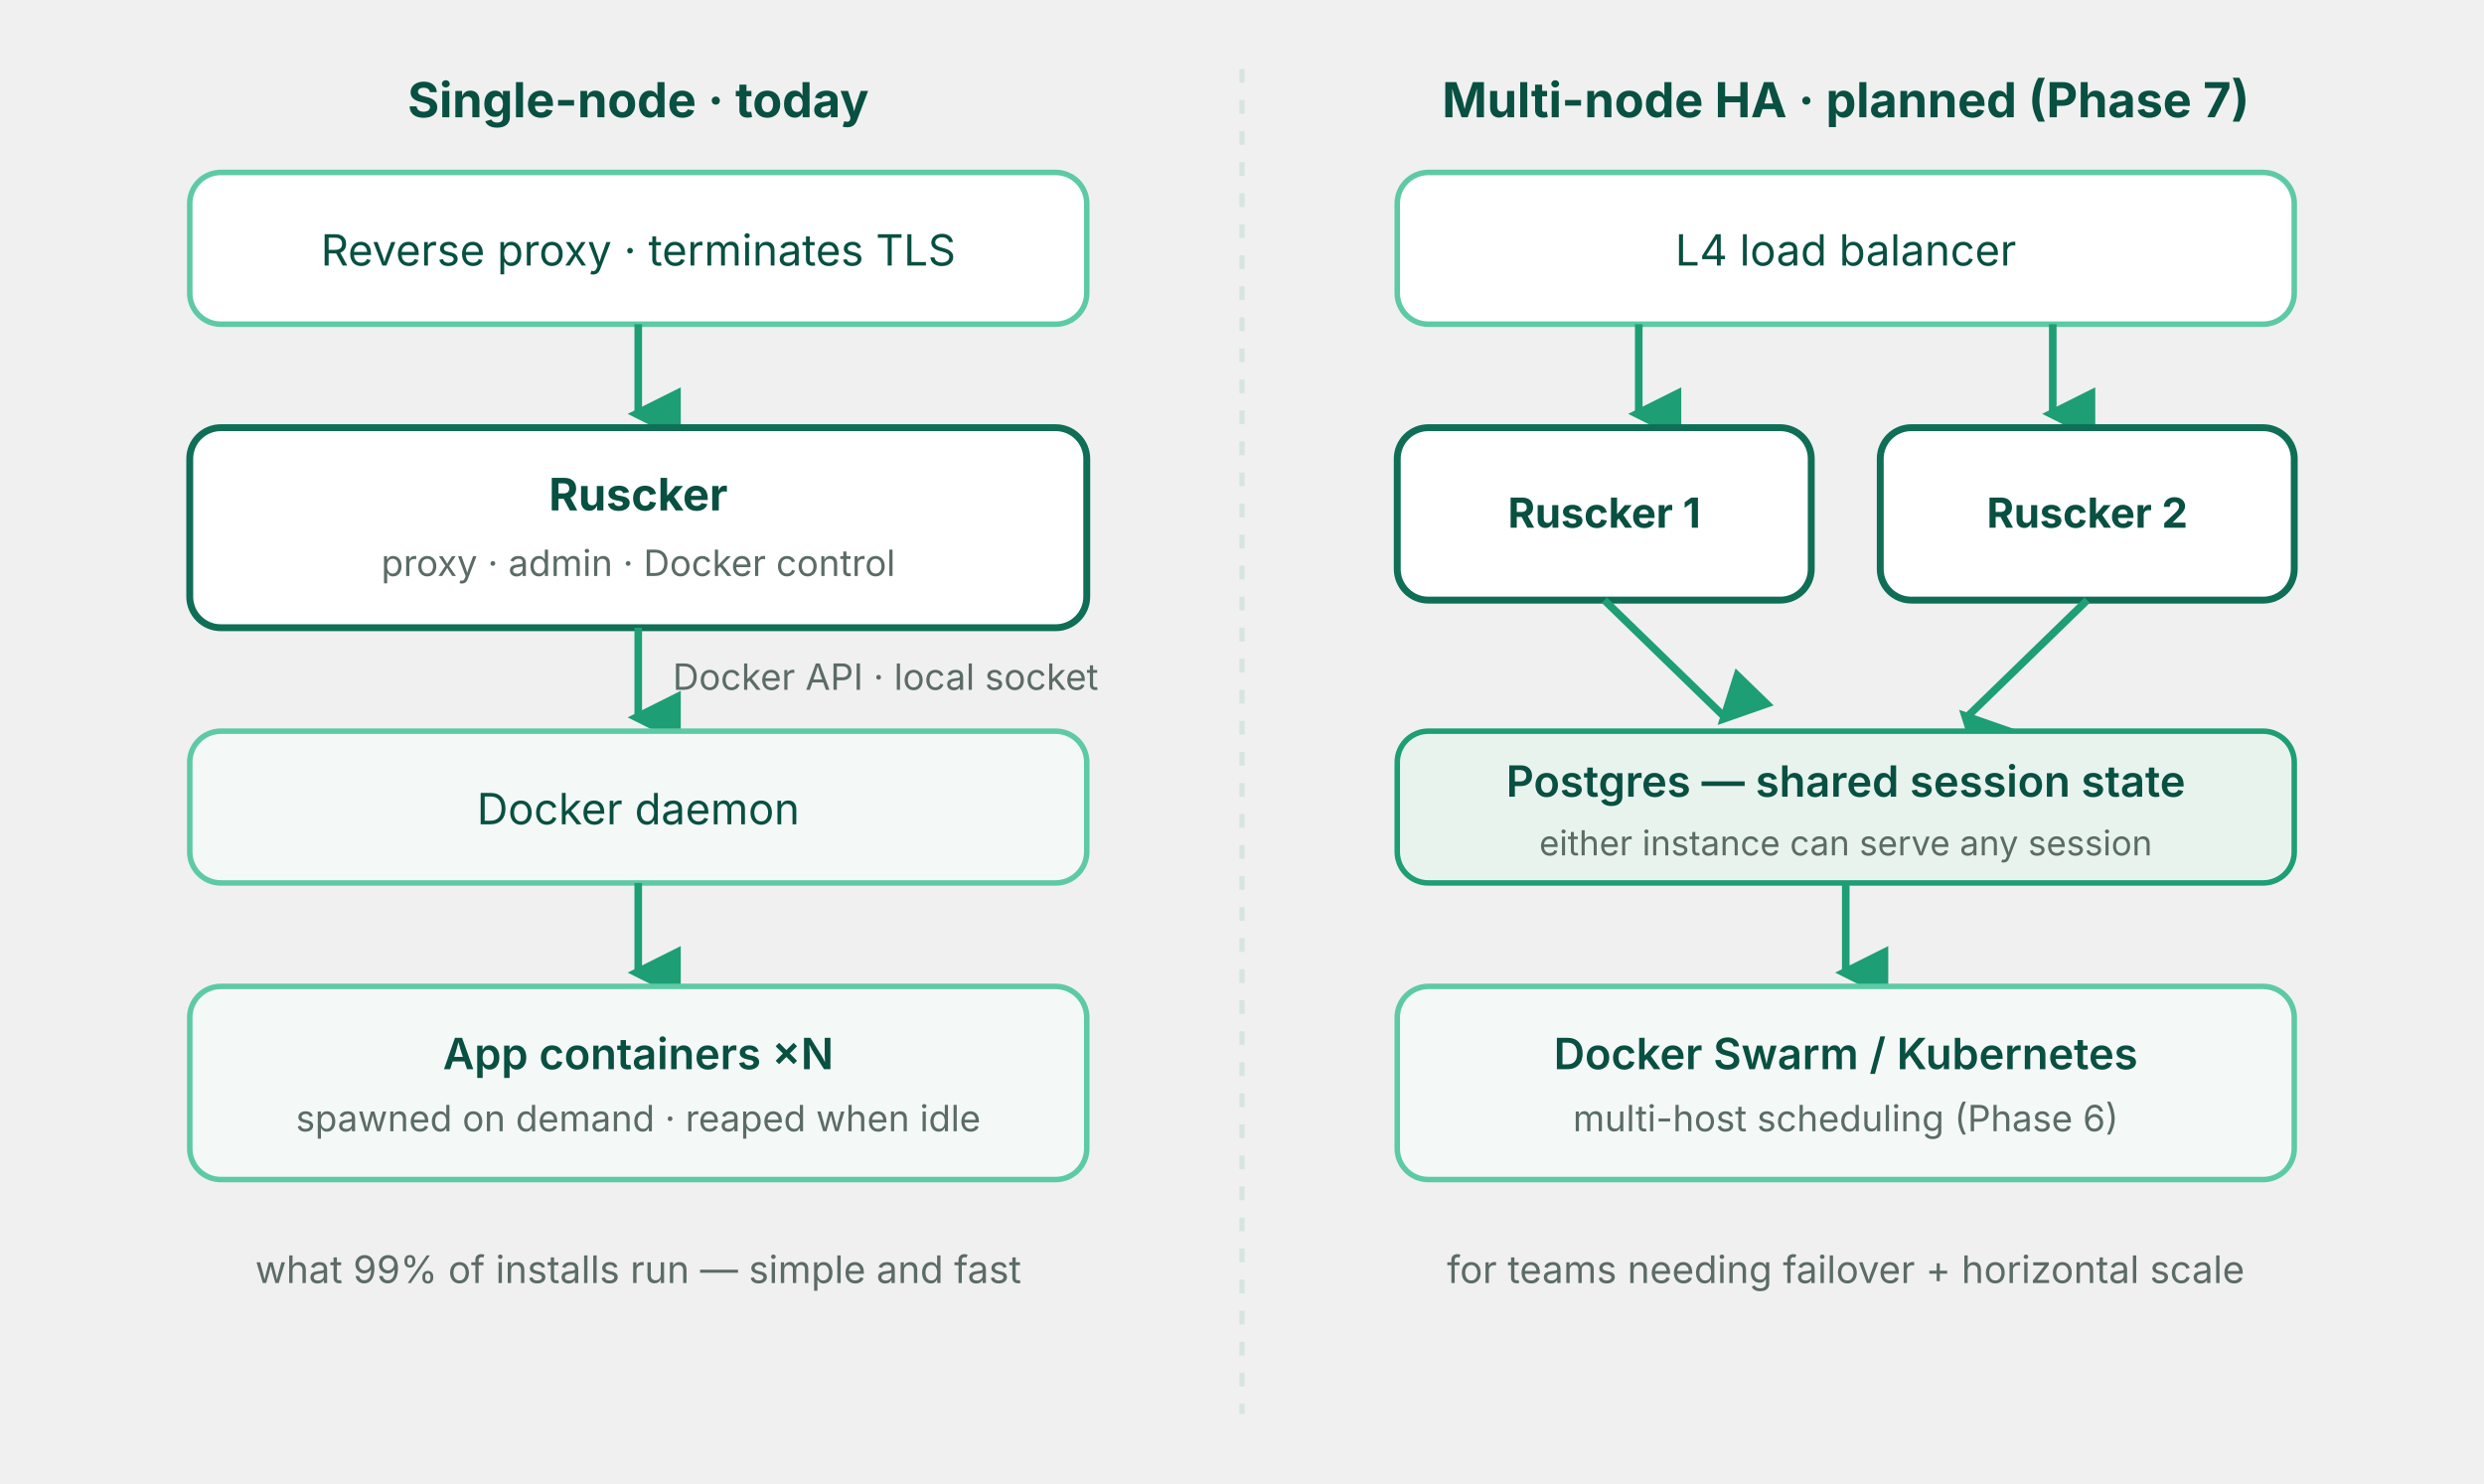
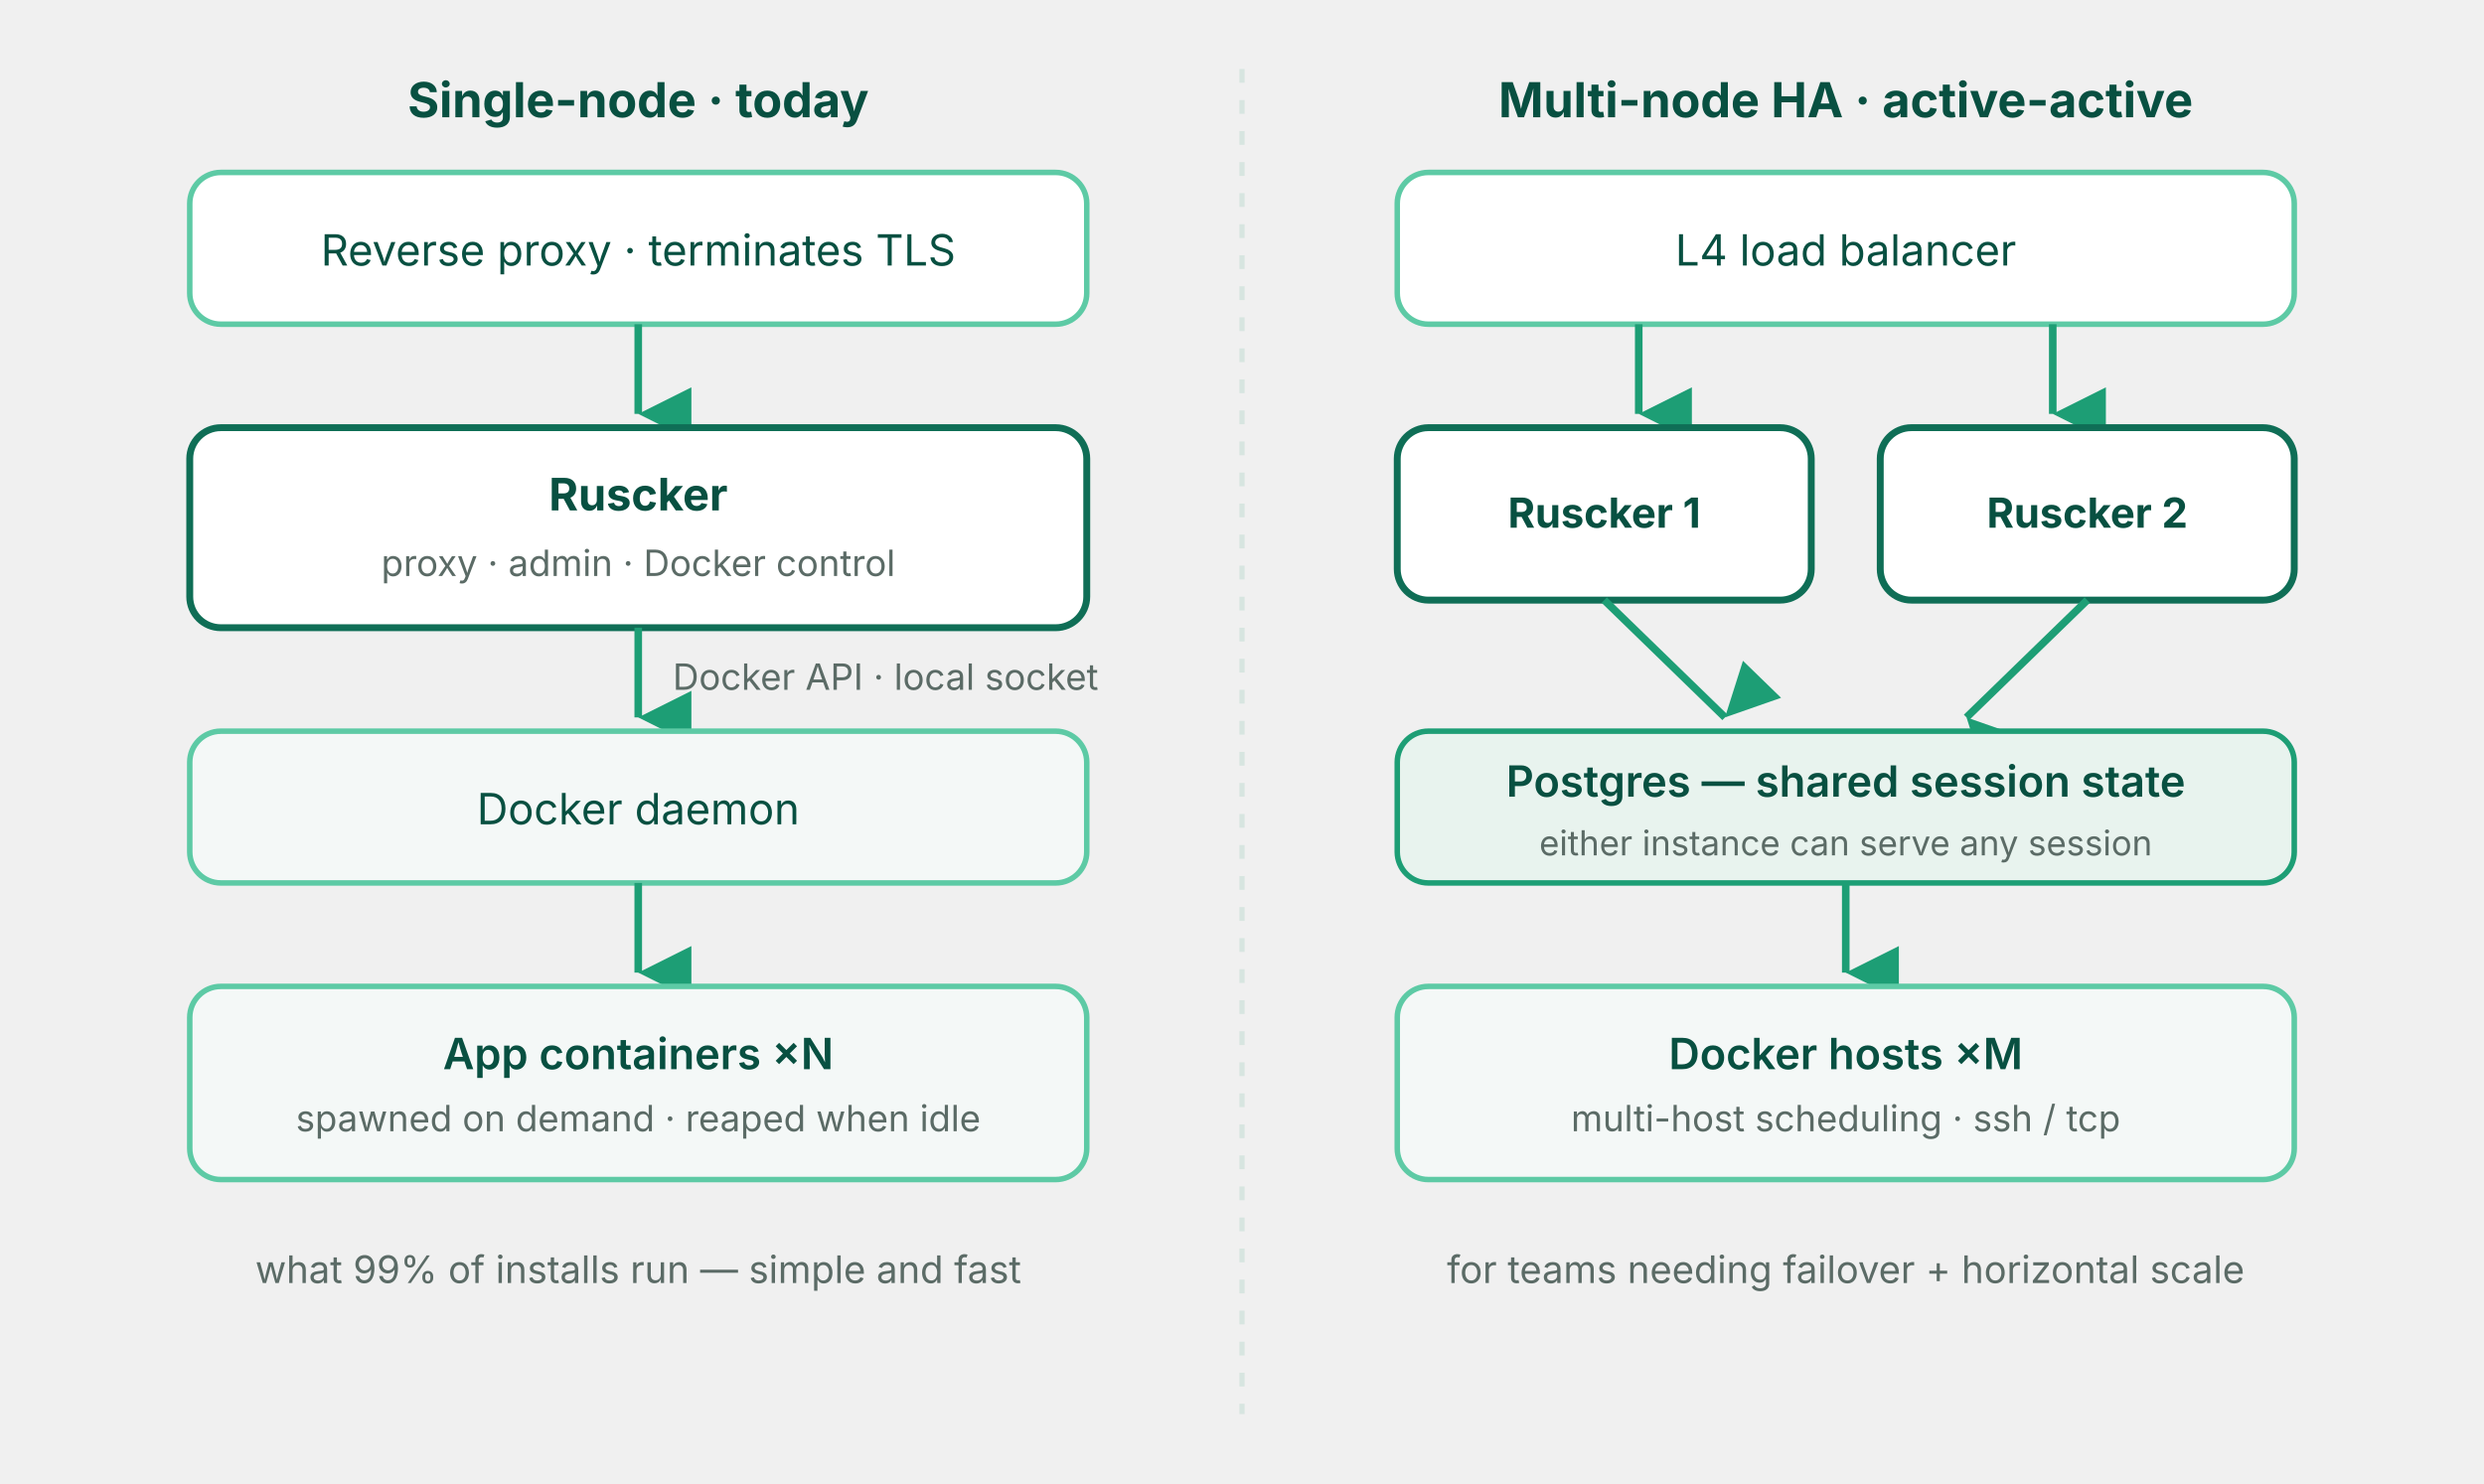
- <svg xmlns="http://www.w3.org/2000/svg" viewBox="0 0 720 430" width="720" height="430" font-family="Jost, Inter, system-ui, -apple-system, sans-serif" role="img" aria-label="Two deployment shapes. Single-node (today): reverse proxy to one Ruscker to the local Docker daemon to app containers. Multi-node HA (planned, phase 7): an L4 load balancer fans to two Ruscker instances that share session state in Postgres and schedule onto Docker Swarm or Kubernetes.">
+ <svg xmlns="http://www.w3.org/2000/svg" viewBox="0 0 720 430" width="720" height="430" font-family="Jost, Inter, system-ui, -apple-system, sans-serif" role="img" aria-label="Two deployment shapes. Single-node (today): reverse proxy to one Ruscker to the local Docker daemon to app containers. Multi-node HA (active-active): an L4 load balancer fans to two Ruscker instances that share session state in Postgres and schedule across multiple Docker hosts.">
  <defs>
-     <marker id="dn" viewBox="0 0 10 10" refX="5" refY="8" markerWidth="7" markerHeight="7" orient="auto">
+     <marker id="dn" viewBox="0 0 10 10" refX="5" refY="10" markerWidth="7" markerHeight="7" orient="auto">
      <path d="M0,0 L5,10 L10,0 z" fill="#1D9E75" />
    </marker>
  </defs>
  <line x1="360" y1="20" x2="360" y2="410" stroke="#D7E5E0" stroke-width="1.5" stroke-dasharray="4 5" />
  <text x="185" y="34" text-anchor="middle" font-size="14" font-weight="700" fill="#085041">Single-node · today</text>
  <rect x="55" y="50" width="260" height="44" rx="9" fill="#FFFFFF" stroke="#5DCAA5" stroke-width="1.6" />
  <text x="185" y="77" text-anchor="middle" font-size="12.5" fill="#085041">Reverse proxy · terminates TLS</text>
  <line x1="185" y1="94" x2="185" y2="120" stroke="#1D9E75" stroke-width="2.2" marker-end="url(#dn)" />
  <rect x="55" y="124" width="260" height="58" rx="9" fill="#FFFFFF" stroke="#0F6E56" stroke-width="2" />
  <text x="185" y="148" text-anchor="middle" font-size="13" font-weight="700" fill="#085041">Ruscker</text>
  <text x="185" y="167" text-anchor="middle" font-size="10.5" fill="#5B6B66">proxy · admin · Docker control</text>
  <line x1="185" y1="182" x2="185" y2="208" stroke="#1D9E75" stroke-width="2.2" marker-end="url(#dn)" />
  <text x="195" y="200" font-size="10.5" fill="#5B6B66">Docker API · local socket</text>
  <rect x="55" y="212" width="260" height="44" rx="9" fill="#F4F8F7" stroke="#5DCAA5" stroke-width="1.6" />
  <text x="185" y="239" text-anchor="middle" font-size="12.5" fill="#085041">Docker daemon</text>
  <line x1="185" y1="256" x2="185" y2="282" stroke="#1D9E75" stroke-width="2.2" marker-end="url(#dn)" />
  <rect x="55" y="286" width="260" height="56" rx="9" fill="#F4F8F7" stroke="#5DCAA5" stroke-width="1.6" />
  <text x="185" y="310" text-anchor="middle" font-size="12.5" font-weight="600" fill="#085041">App containers ×N</text>
  <text x="185" y="328" text-anchor="middle" font-size="10.5" fill="#5B6B66">spawned on demand · reaped when idle</text>
  <text x="185" y="372" text-anchor="middle" font-size="11" fill="#5B6B66">what 99% of installs run — simple and fast</text>
-   <text x="535" y="34" text-anchor="middle" font-size="14" font-weight="700" fill="#085041">Multi-node HA · planned (Phase 7)</text>
+   <text x="535" y="34" text-anchor="middle" font-size="14" font-weight="700" fill="#085041">Multi-node HA · active-active</text>
  <rect x="405" y="50" width="260" height="44" rx="9" fill="#FFFFFF" stroke="#5DCAA5" stroke-width="1.6" />
  <text x="535" y="77" text-anchor="middle" font-size="12.5" fill="#085041">L4 load balancer</text>
  <line x1="475" y1="94" x2="475" y2="120" stroke="#1D9E75" stroke-width="2.2" marker-end="url(#dn)" />
  <line x1="595" y1="94" x2="595" y2="120" stroke="#1D9E75" stroke-width="2.2" marker-end="url(#dn)" />
  <rect x="405" y="124" width="120" height="50" rx="9" fill="#FFFFFF" stroke="#0F6E56" stroke-width="2" />
  <text x="465" y="153" text-anchor="middle" font-size="12" font-weight="700" fill="#085041">Ruscker 1</text>
  <rect x="545" y="124" width="120" height="50" rx="9" fill="#FFFFFF" stroke="#0F6E56" stroke-width="2" />
  <text x="605" y="153" text-anchor="middle" font-size="12" font-weight="700" fill="#085041">Ruscker 2</text>
  <line x1="465" y1="174" x2="500" y2="208" stroke="#1D9E75" stroke-width="2.2" marker-end="url(#dn)" />
  <line x1="605" y1="174" x2="570" y2="208" stroke="#1D9E75" stroke-width="2.2" marker-end="url(#dn)" />
  <rect x="405" y="212" width="260" height="44" rx="9" fill="#E8F3EE" stroke="#1D9E75" stroke-width="1.6" />
  <text x="535" y="231" text-anchor="middle" font-size="12.5" font-weight="600" fill="#085041">Postgres — shared session state</text>
  <text x="535" y="248" text-anchor="middle" font-size="10" fill="#5B6B66">either instance can serve any session</text>
  <line x1="535" y1="256" x2="535" y2="282" stroke="#1D9E75" stroke-width="2.2" marker-end="url(#dn)" />
  <rect x="405" y="286" width="260" height="56" rx="9" fill="#F4F8F7" stroke="#5DCAA5" stroke-width="1.6" />
-   <text x="535" y="310" text-anchor="middle" font-size="12.5" font-weight="600" fill="#085041">Docker Swarm / Kubernetes</text>
-   <text x="535" y="328" text-anchor="middle" font-size="10.5" fill="#5B6B66">multi-host scheduling (Phase 6)</text>
+   <text x="535" y="310" text-anchor="middle" font-size="12.5" font-weight="600" fill="#085041">Docker hosts ×M</text>
+   <text x="535" y="328" text-anchor="middle" font-size="10.5" fill="#5B6B66">multi-host scheduling · ssh / tcp</text>
  <text x="535" y="372" text-anchor="middle" font-size="11" fill="#5B6B66">for teams needing failover + horizontal scale</text>
</svg>
